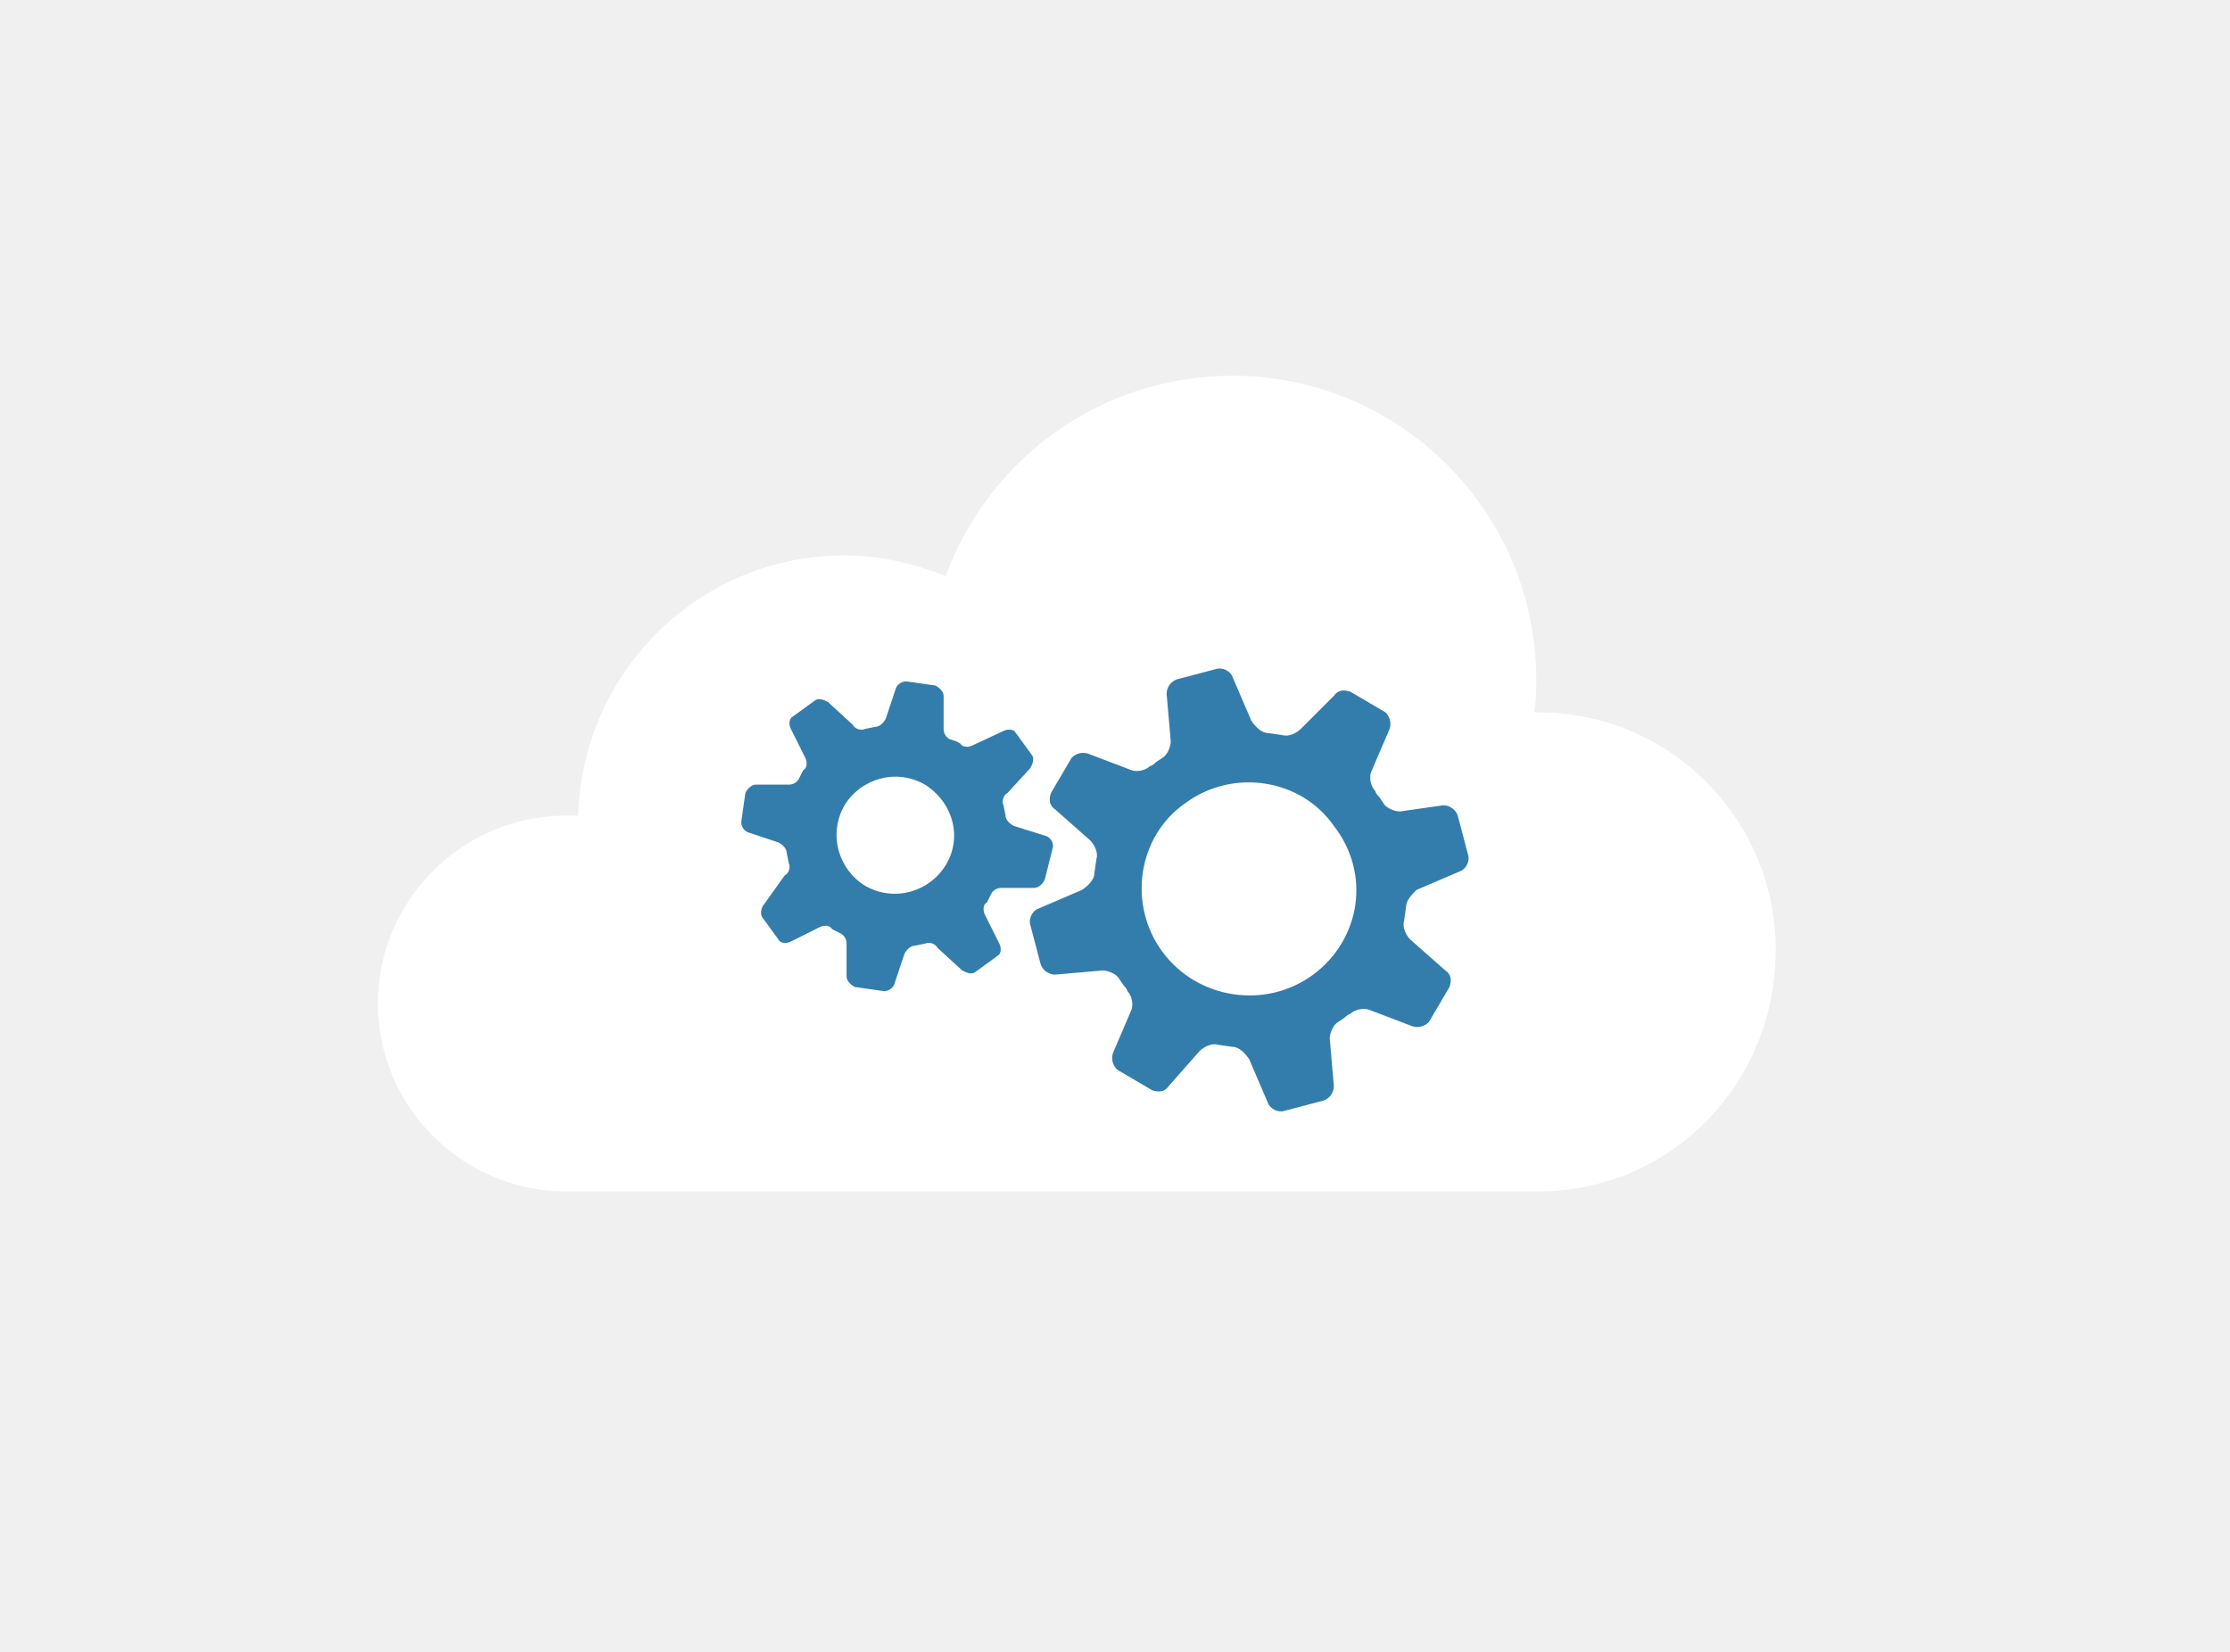
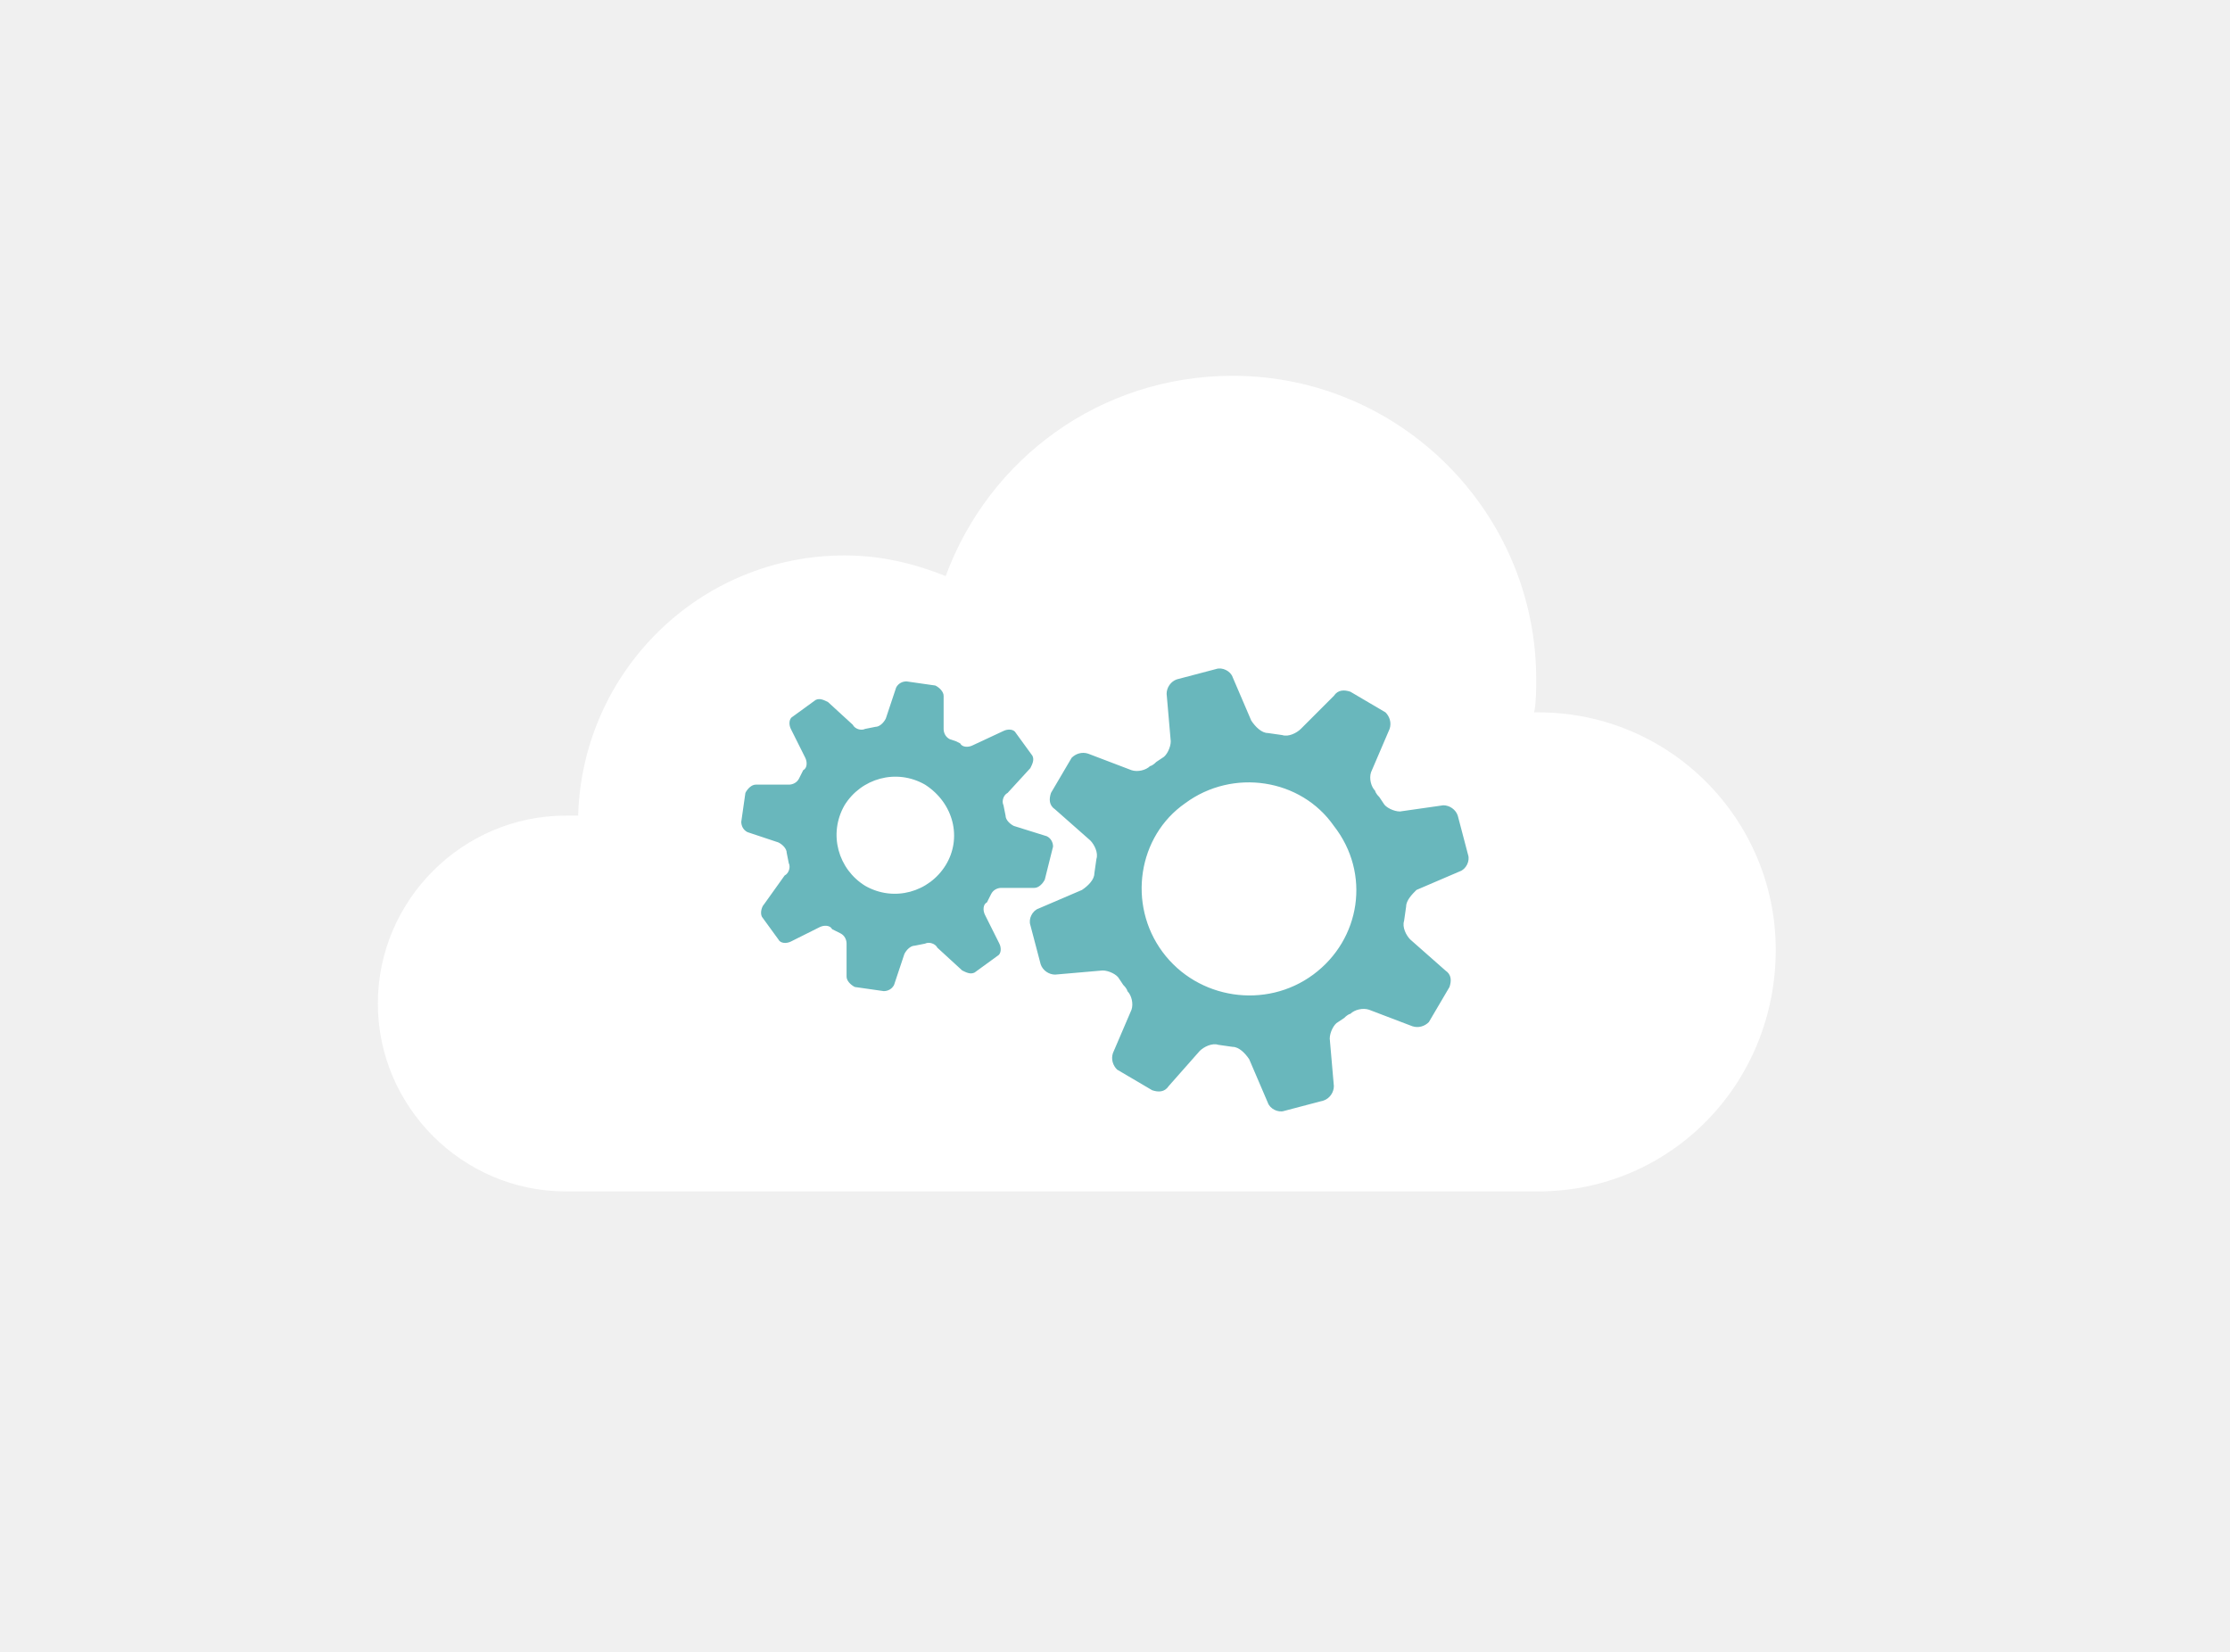
<svg xmlns="http://www.w3.org/2000/svg" viewBox="0 0 108 80">
  <path d="M74.5 57.7H27.4c-5 0-9.1-4.1-9.1-9.1s4.1-9.1 9.1-9.1h.6c.2-7 5.9-12.6 12.9-12.6 1.8 0 3.4.4 4.9 1 2.1-5.7 7.5-9.7 13.9-9.7 8.1 0 14.7 6.6 14.7 14.7 0 .5 0 1.1-.1 1.6h.2C80.9 34.5 86 39.7 86 46c0 6.5-5.1 11.7-11.5 11.7z" fill="#fff" />
-   <path d="M67.8 39.3c-.3 0-.7-.2-.8-.4l-.2-.3c-.2-.2-.2-.3-.2-.3-.2-.2-.3-.6-.2-.9l.9-2.1c.1-.3 0-.6-.2-.8l-1.7-1c-.3-.1-.6-.1-.8.2L63 35.3c-.2.2-.6.4-.9.3l-.7-.1c-.3 0-.6-.3-.8-.6l-.9-2.1c-.1-.3-.5-.5-.8-.4l-1.9.5c-.3.1-.5.4-.5.7l.2 2.3c0 .3-.2.7-.4.8l-.3.2c-.2.2-.3.2-.3.2-.2.2-.6.3-.9.2l-2.1-.8c-.3-.1-.6 0-.8.2l-1 1.7c-.1.3-.1.6.2.8l1.7 1.5c.2.2.4.6.3.9l-.1.7c0 .3-.3.6-.6.8l-2.1.9c-.3.1-.5.5-.4.8l.5 1.9c.1.3.4.5.7.5l2.3-.2c.3 0 .7.2.8.4l.2.3c.2.2.2.3.2.3.2.2.3.6.2.9l-.9 2.1c-.1.3 0 .6.2.8l1.7 1c.3.1.6.1.8-.2l1.5-1.7c.2-.2.6-.4.9-.3l.7.1c.3 0 .6.3.8.6l.9 2.1c.1.3.5.5.8.4l1.9-.5c.3-.1.5-.4.5-.7l-.2-2.3c0-.3.2-.7.4-.8l.3-.2c.2-.2.3-.2.3-.2.2-.2.6-.3.9-.2l2.1.8c.3.1.6 0 .8-.2l1-1.7c.1-.3.1-.6-.2-.8l-1.7-1.5c-.2-.2-.4-.6-.3-.9l.1-.7c0-.3.3-.6.5-.8l2.1-.9c.3-.1.5-.5.4-.8l-.5-1.9c-.1-.3-.4-.5-.7-.5l-2.1.3zm-4.2 7.9c-2.3 1.7-5.6 1.2-7.3-1.1s-1.2-5.6 1.1-7.2c2.3-1.7 5.6-1.2 7.2 1.1 1.8 2.3 1.3 5.5-1 7.2zM47.1 36.1c-.2.1-.5.1-.6-.1l-.2-.1-.3-.1c-.2-.1-.3-.3-.3-.5v-1.6c0-.2-.2-.4-.4-.5l-1.4-.2c-.2 0-.4.1-.5.3l-.5 1.5c-.1.2-.3.4-.5.4l-.5.1c-.2.1-.5 0-.6-.2L40.1 34c-.2-.1-.4-.2-.6-.1l-1.1.8c-.2.1-.2.4-.1.6l.7 1.4c.1.2.1.5-.1.6l-.1.2-.1.2c-.1.2-.3.3-.5.3h-1.6c-.2 0-.4.2-.5.4l-.2 1.4c0 .2.1.4.3.5l1.5.5c.2.1.4.3.4.5l.1.5c.1.2 0 .5-.2.6l-1 1.4c-.1.1-.2.4-.1.6l.8 1.1c.1.2.4.2.6.1l1.4-.7c.2-.1.5-.1.6.1l.2.1.2.1c.2.1.3.3.3.5v1.6c0 .2.2.4.4.5l1.4.2c.2 0 .4-.1.5-.3l.5-1.5c.1-.2.3-.4.5-.4l.5-.1c.2-.1.5 0 .6.2l1.2 1.1c.2.1.4.2.6.1l1.1-.8c.2-.1.2-.4.1-.6l-.7-1.4c-.1-.2-.1-.5.1-.6l.1-.2.1-.2c.1-.2.3-.3.5-.3h1.6c.2 0 .4-.2.5-.4L51 41c0-.2-.1-.4-.3-.5l-1.6-.5c-.2-.1-.4-.3-.4-.5l-.1-.5c-.1-.2 0-.5.2-.6l1.1-1.2c.1-.2.2-.4.1-.6l-.8-1.1c-.1-.2-.4-.2-.6-.1l-1.5.7zm-1.3 5.8c-.8 1.3-2.5 1.8-3.9 1-1.3-.8-1.8-2.5-1-3.9.8-1.3 2.5-1.8 3.9-1 1.4.9 1.8 2.6 1 3.9z" opacity=".8" fill="#005c97" />
+   <path d="M67.8 39.3c-.3 0-.7-.2-.8-.4l-.2-.3c-.2-.2-.2-.3-.2-.3-.2-.2-.3-.6-.2-.9l.9-2.1c.1-.3 0-.6-.2-.8l-1.7-1c-.3-.1-.6-.1-.8.2L63 35.3c-.2.2-.6.4-.9.3l-.7-.1c-.3 0-.6-.3-.8-.6l-.9-2.1c-.1-.3-.5-.5-.8-.4l-1.9.5c-.3.1-.5.4-.5.7l.2 2.3c0 .3-.2.7-.4.8l-.3.2c-.2.2-.3.2-.3.2-.2.2-.6.3-.9.2l-2.1-.8c-.3-.1-.6 0-.8.2l-1 1.7c-.1.3-.1.6.2.8l1.7 1.5c.2.2.4.6.3.9l-.1.7c0 .3-.3.6-.6.8l-2.1.9c-.3.1-.5.5-.4.8l.5 1.9c.1.3.4.5.7.5l2.3-.2c.3 0 .7.2.8.4l.2.3c.2.2.2.3.2.3.2.2.3.6.2.9l-.9 2.1c-.1.3 0 .6.2.8l1.7 1c.3.1.6.1.8-.2l1.5-1.7c.2-.2.6-.4.9-.3l.7.1c.3 0 .6.3.8.6l.9 2.1c.1.3.5.5.8.4l1.9-.5c.3-.1.5-.4.5-.7l-.2-2.3c0-.3.2-.7.4-.8l.3-.2c.2-.2.3-.2.3-.2.2-.2.6-.3.9-.2l2.1.8c.3.1.6 0 .8-.2l1-1.7c.1-.3.1-.6-.2-.8l-1.7-1.5c-.2-.2-.4-.6-.3-.9l.1-.7c0-.3.3-.6.5-.8l2.1-.9c.3-.1.5-.5.4-.8l-.5-1.9c-.1-.3-.4-.5-.7-.5l-2.1.3zm-4.2 7.9c-2.3 1.7-5.6 1.2-7.3-1.1s-1.2-5.6 1.1-7.2c2.3-1.7 5.6-1.2 7.2 1.1 1.8 2.3 1.3 5.5-1 7.2zM47.1 36.1c-.2.1-.5.1-.6-.1l-.2-.1-.3-.1c-.2-.1-.3-.3-.3-.5v-1.6c0-.2-.2-.4-.4-.5l-1.4-.2c-.2 0-.4.1-.5.3l-.5 1.5c-.1.2-.3.4-.5.4l-.5.1c-.2.1-.5 0-.6-.2L40.1 34c-.2-.1-.4-.2-.6-.1l-1.1.8c-.2.1-.2.4-.1.6l.7 1.4c.1.2.1.5-.1.6l-.1.2-.1.2c-.1.2-.3.3-.5.3h-1.6c-.2 0-.4.2-.5.4l-.2 1.4c0 .2.1.4.3.5l1.5.5c.2.1.4.3.4.5l.1.5c.1.2 0 .5-.2.6l-1 1.4c-.1.1-.2.4-.1.6l.8 1.1c.1.2.4.2.6.1l1.4-.7c.2-.1.5-.1.6.1l.2.1.2.1c.2.1.3.3.3.5v1.6c0 .2.2.4.4.5l1.4.2c.2 0 .4-.1.5-.3l.5-1.5c.1-.2.3-.4.5-.4l.5-.1c.2-.1.5 0 .6.2l1.2 1.1c.2.1.4.2.6.1l1.1-.8c.2-.1.2-.4.1-.6l-.7-1.4c-.1-.2-.1-.5.1-.6l.1-.2.1-.2c.1-.2.3-.3.5-.3h1.6c.2 0 .4-.2.5-.4L51 41c0-.2-.1-.4-.3-.5l-1.6-.5c-.2-.1-.4-.3-.4-.5l-.1-.5c-.1-.2 0-.5.2-.6l1.1-1.2c.1-.2.2-.4.1-.6l-.8-1.1c-.1-.2-.4-.2-.6-.1l-1.5.7zm-1.3 5.8c-.8 1.3-2.5 1.8-3.9 1-1.3-.8-1.8-2.5-1-3.9.8-1.3 2.5-1.8 3.9-1 1.4.9 1.8 2.6 1 3.9z" opacity=".8" fill="#44a5ab" />
</svg>
